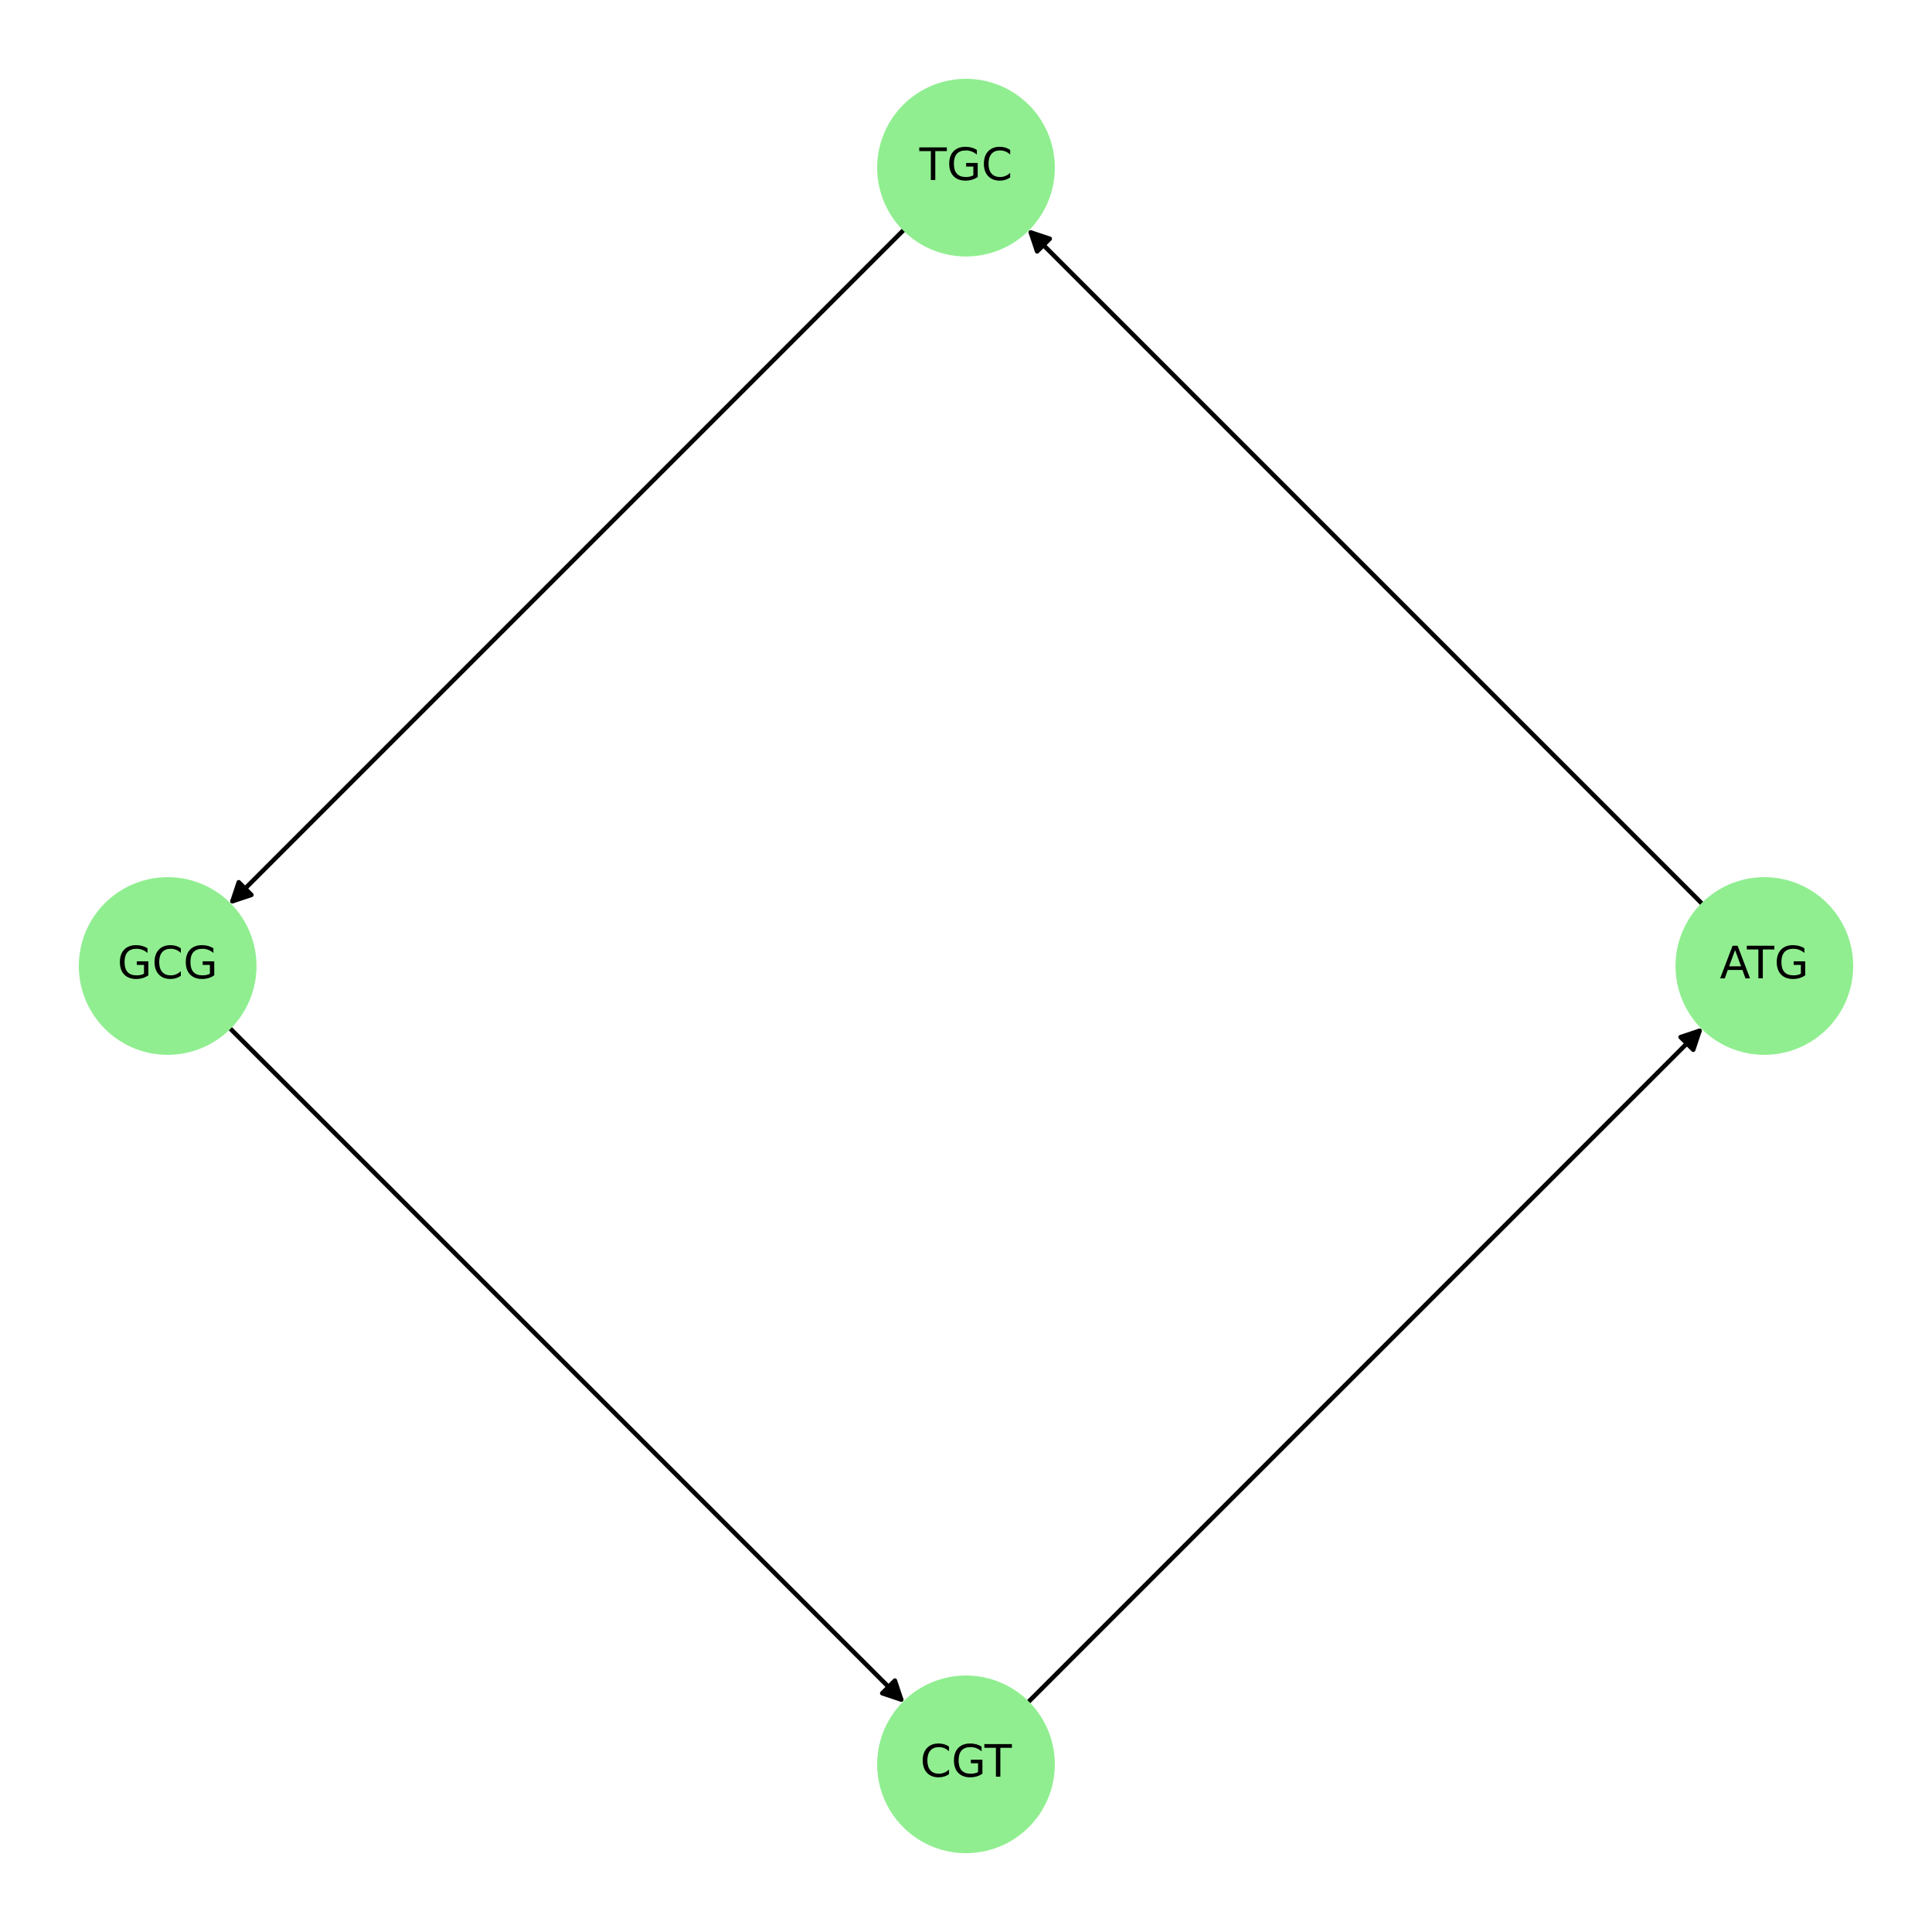
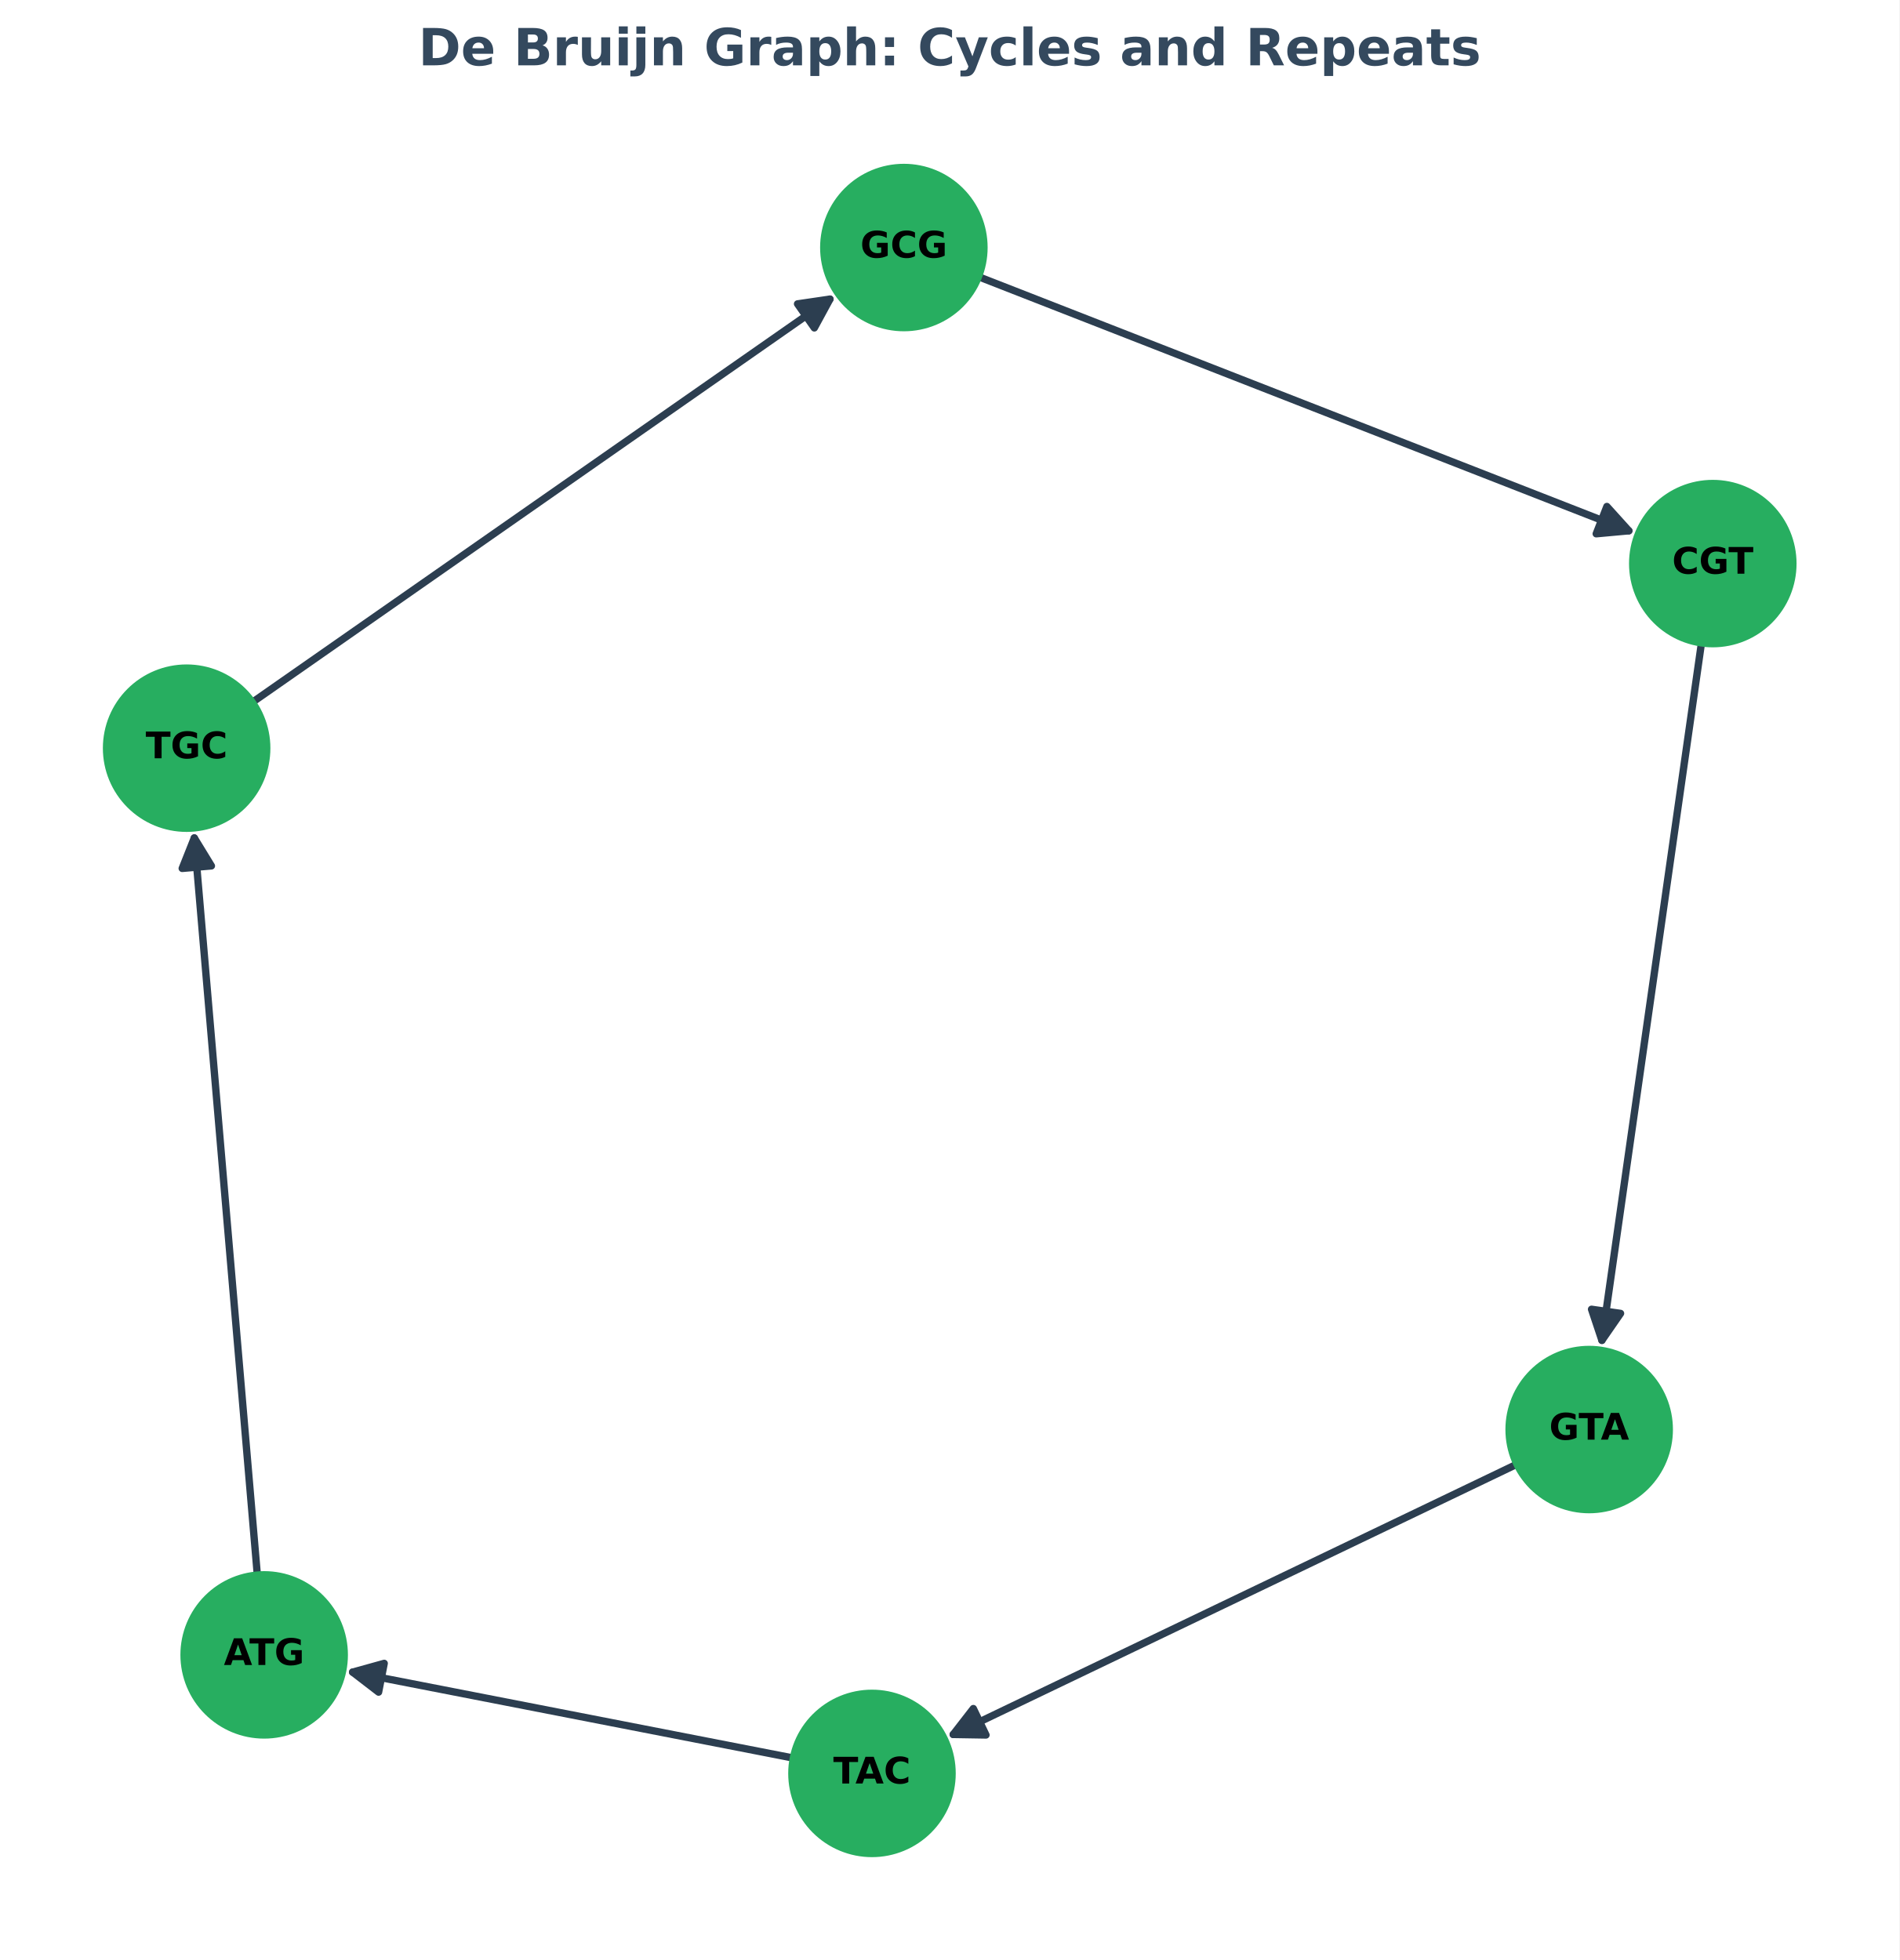
- <svg xmlns="http://www.w3.org/2000/svg" xmlns:xlink="http://www.w3.org/1999/xlink" width="432pt" height="432pt" viewBox="0 0 432 432" version="1.1">
+ <svg xmlns="http://www.w3.org/2000/svg" xmlns:xlink="http://www.w3.org/1999/xlink" width="518.4pt" height="535.038pt" viewBox="0 0 518.4 535.038" version="1.1">
  <defs>
    <style type="text/css">*{stroke-linejoin: round; stroke-linecap: butt}</style>
  </defs>
  <g id="figure_1">
    <g id="patch_1">
-       <path d="M 0 432  L 432 432  L 432 0  L 0 0  z " style="fill: #ffffff" />
+       <path d="M 0 535.038  L 518.4 535.038  L 518.4 0  L 0 0  z " style="fill: #ffffff" />
    </g>
    <g id="axes_1">
      <g id="patch_2">
-         <path d="M 380.819 202.307  Q 305.257 126.744 230.484 51.972  " clip-path="url(#p3aeee0050b)" style="fill: none; stroke: #000000; stroke-linecap: round" />
-         <path d="M 231.899 56.215  L 230.484 51.972  L 234.727 53.386  z " clip-path="url(#p3aeee0050b)" style="stroke: #000000; stroke-linecap: round" />
+         <path d="M 70.192 429.467  Q 61.516 327.992 53.031 228.744  " clip-path="url(#p7e2a5a8136)" style="fill: none; stroke: #2c3e50; stroke-width: 2; stroke-linecap: round" />
+         <path d="M 49.727 237.056  L 53.031 228.744  L 57.698 236.374  z " clip-path="url(#p7e2a5a8136)" style="fill: #2c3e50; stroke: #2c3e50; stroke-width: 2; stroke-linecap: round" />
      </g>
      <g id="patch_3">
-         <path d="M 202.307 51.181  Q 126.744 126.743 51.972 201.516  " clip-path="url(#p3aeee0050b)" style="fill: none; stroke: #000000; stroke-linecap: round" />
-         <path d="M 56.215 200.101  L 51.972 201.516  L 53.386 197.273  z " clip-path="url(#p3aeee0050b)" style="stroke: #000000; stroke-linecap: round" />
+         <path d="M 69.272 191.434  Q 148.813 135.904 226.52 81.654  " clip-path="url(#p7e2a5a8136)" style="fill: none; stroke: #2c3e50; stroke-width: 2; stroke-linecap: round" />
+         <path d="M 217.67 82.954  L 226.52 81.654  L 222.25 89.513  z " clip-path="url(#p7e2a5a8136)" style="fill: #2c3e50; stroke: #2c3e50; stroke-width: 2; stroke-linecap: round" />
      </g>
      <g id="patch_4">
-         <path d="M 51.181 229.693  Q 126.743 305.256 201.516 380.028  " clip-path="url(#p3aeee0050b)" style="fill: none; stroke: #000000; stroke-linecap: round" />
-         <path d="M 200.101 375.785  L 201.516 380.028  L 197.273 378.614  z " clip-path="url(#p3aeee0050b)" style="stroke: #000000; stroke-linecap: round" />
+         <path d="M 267.518 75.713  Q 357.077 110.711 444.553 144.896  " clip-path="url(#p7e2a5a8136)" style="fill: none; stroke: #2c3e50; stroke-width: 2; stroke-linecap: round" />
+         <path d="M 438.558 138.258  L 444.553 144.896  L 435.646 145.71  z " clip-path="url(#p7e2a5a8136)" style="fill: #2c3e50; stroke: #2c3e50; stroke-width: 2; stroke-linecap: round" />
      </g>
      <g id="patch_5">
-         <path d="M 229.693 380.819  Q 305.256 305.257 380.028 230.484  " clip-path="url(#p3aeee0050b)" style="fill: none; stroke: #000000; stroke-linecap: round" />
-         <path d="M 375.785 231.899  L 380.028 230.484  L 378.614 234.727  z " clip-path="url(#p3aeee0050b)" style="stroke: #000000; stroke-linecap: round" />
+         <path d="M 464.305 175.985  Q 450.596 272.042 437.202 365.886  " clip-path="url(#p7e2a5a8136)" style="fill: none; stroke: #2c3e50; stroke-width: 2; stroke-linecap: round" />
+         <path d="M 442.292 358.531  L 437.202 365.886  L 434.372 357.401  z " clip-path="url(#p7e2a5a8136)" style="fill: #2c3e50; stroke: #2c3e50; stroke-width: 2; stroke-linecap: round" />
+       </g>
+       <g id="patch_6">
+         <path d="M 413.563 399.905  Q 335.853 437.17 260.16 473.468  " clip-path="url(#p7e2a5a8136)" style="fill: none; stroke: #2c3e50; stroke-width: 2; stroke-linecap: round" />
+         <path d="M 269.103 473.615  L 260.16 473.468  L 265.644 466.402  z " clip-path="url(#p7e2a5a8136)" style="fill: #2c3e50; stroke: #2c3e50; stroke-width: 2; stroke-linecap: round" />
+       </g>
+       <g id="patch_7">
+         <path d="M 216.035 479.821  Q 155.041 467.924 96.242 456.456  " clip-path="url(#p7e2a5a8136)" style="fill: none; stroke: #2c3e50; stroke-width: 2; stroke-linecap: round" />
+         <path d="M 103.328 461.913  L 96.242 456.456  L 104.86 454.061  z " clip-path="url(#p7e2a5a8136)" style="fill: #2c3e50; stroke: #2c3e50; stroke-width: 2; stroke-linecap: round" />
      </g>
      <g id="PathCollection_1">
        <defs>
-           <path id="m23e1c07de3" d="M 0 19.365  C 5.136 19.365 10.062 17.325 13.693 13.693  C 17.325 10.062 19.365 5.136 19.365 0  C 19.365 -5.136 17.325 -10.062 13.693 -13.693  C 10.062 -17.325 5.136 -19.365 0 -19.365  C -5.136 -19.365 -10.062 -17.325 -13.693 -13.693  C -17.325 -10.062 -19.365 -5.136 -19.365 0  C -19.365 5.136 -17.325 10.062 -13.693 13.693  C -10.062 17.325 -5.136 19.365 0 19.365  z " style="stroke: #90ee90" />
+           <path id="m4cbf73ff63" d="M 0 22.361  C 5.93 22.361 11.618 20.005 15.811 15.811  C 20.005 11.618 22.361 5.93 22.361 0  C 22.361 -5.93 20.005 -11.618 15.811 -15.811  C 11.618 -20.005 5.93 -22.361 0 -22.361  C -5.93 -22.361 -11.618 -20.005 -15.811 -15.811  C -20.005 -11.618 -22.361 -5.93 -22.361 0  C -22.361 5.93 -20.005 11.618 -15.811 15.811  C -11.618 20.005 -5.93 22.361 0 22.361  z " style="stroke: #27ae60" />
        </defs>
-         <g clip-path="url(#p3aeee0050b)">
-           <use xlink:href="#m23e1c07de3" x="394.512" y="216" style="fill: #90ee90; stroke: #90ee90" />
-           <use xlink:href="#m23e1c07de3" x="216" y="37.488" style="fill: #90ee90; stroke: #90ee90" />
-           <use xlink:href="#m23e1c07de3" x="37.488" y="216" style="fill: #90ee90; stroke: #90ee90" />
-           <use xlink:href="#m23e1c07de3" x="216" y="394.512" style="fill: #90ee90; stroke: #90ee90" />
+         <g clip-path="url(#p7e2a5a8136)">
+           <use xlink:href="#m4cbf73ff63" x="72.097" y="451.746" style="fill: #27ae60; stroke: #27ae60" />
+           <use xlink:href="#m4cbf73ff63" x="50.936" y="204.236" style="fill: #27ae60; stroke: #27ae60" />
+           <use xlink:href="#m4cbf73ff63" x="246.689" y="67.573" style="fill: #27ae60; stroke: #27ae60" />
+           <use xlink:href="#m4cbf73ff63" x="467.464" y="153.849" style="fill: #27ae60; stroke: #27ae60" />
+           <use xlink:href="#m4cbf73ff63" x="433.727" y="390.235" style="fill: #27ae60; stroke: #27ae60" />
+           <use xlink:href="#m4cbf73ff63" x="237.984" y="484.102" style="fill: #27ae60; stroke: #27ae60" />
        </g>
      </g>
      <g id="text_1">
-         <g clip-path="url(#p3aeee0050b)">
-           <g transform="translate(384.5515 218.7594) scale(0.1 -0.1)">
+         <g clip-path="url(#p7e2a5a8136)">
+           <g transform="translate(61.10025 454.5055) scale(0.1 -0.1)">
            <defs>
-               <path id="DejaVuSans-41" d="M 2188 4044  L 1331 1722  L 3047 1722  L 2188 4044  z M 1831 4666  L 2547 4666  L 4325 0  L 3669 0  L 3244 1197  L 1141 1197  L 716 0  L 50 0  L 1831 4666  z " transform="scale(0.015625)" />
-               <path id="DejaVuSans-54" d="M -19 4666  L 3928 4666  L 3928 4134  L 2272 4134  L 2272 0  L 1638 0  L 1638 4134  L -19 4134  L -19 4666  z " transform="scale(0.015625)" />
-               <path id="DejaVuSans-47" d="M 3809 666  L 3809 1919  L 2778 1919  L 2778 2438  L 4434 2438  L 4434 434  Q 4069 175 3628 42  Q 3188 -91 2688 -91  Q 1594 -91 976 548  Q 359 1188 359 2328  Q 359 3472 976 4111  Q 1594 4750 2688 4750  Q 3144 4750 3555 4637  Q 3966 4525 4313 4306  L 4313 3634  Q 3963 3931 3569 4081  Q 3175 4231 2741 4231  Q 1884 4231 1454 3753  Q 1025 3275 1025 2328  Q 1025 1384 1454 906  Q 1884 428 2741 428  Q 3075 428 3337 486  Q 3600 544 3809 666  z " transform="scale(0.015625)" />
+               <path id="DejaVuSans-Bold-41" d="M 3419 850  L 1538 850  L 1241 0  L 31 0  L 1759 4666  L 3194 4666  L 4922 0  L 3713 0  L 3419 850  z M 1838 1716  L 3116 1716  L 2478 3572  L 1838 1716  z " transform="scale(0.015625)" />
+               <path id="DejaVuSans-Bold-54" d="M 31 4666  L 4331 4666  L 4331 3756  L 2784 3756  L 2784 0  L 1581 0  L 1581 3756  L 31 3756  L 31 4666  z " transform="scale(0.015625)" />
+               <path id="DejaVuSans-Bold-47" d="M 4781 347  Q 4331 128 3847 18  Q 3363 -91 2847 -91  Q 1681 -91 1000 561  Q 319 1213 319 2328  Q 319 3456 1012 4103  Q 1706 4750 2913 4750  Q 3378 4750 3804 4662  Q 4231 4575 4609 4403  L 4609 3438  Q 4219 3659 3833 3768  Q 3447 3878 3059 3878  Q 2341 3878 1952 3476  Q 1563 3075 1563 2328  Q 1563 1588 1938 1184  Q 2313 781 3003 781  Q 3191 781 3352 804  Q 3513 828 3641 878  L 3641 1784  L 2906 1784  L 2906 2591  L 4781 2591  L 4781 347  z " transform="scale(0.015625)" />
            </defs>
-             <use xlink:href="#DejaVuSans-41" />
-             <use xlink:href="#DejaVuSans-54" transform="translate(60.6582 0)" />
-             <use xlink:href="#DejaVuSans-47" transform="translate(121.7422 0)" />
+             <use xlink:href="#DejaVuSans-Bold-41" />
+             <use xlink:href="#DejaVuSans-Bold-54" transform="translate(69.64258 0)" />
+             <use xlink:href="#DejaVuSans-Bold-47" transform="translate(137.8555 0)" />
          </g>
        </g>
      </g>
      <g id="text_2">
-         <g clip-path="url(#p3aeee0050b)">
-           <g transform="translate(205.5805 40.24698) scale(0.1 -0.1)">
+         <g clip-path="url(#p7e2a5a8136)">
+           <g transform="translate(39.75116 206.9949) scale(0.1 -0.1)">
            <defs>
-               <path id="DejaVuSans-43" d="M 4122 4306  L 4122 3641  Q 3803 3938 3442 4084  Q 3081 4231 2675 4231  Q 1875 4231 1450 3742  Q 1025 3253 1025 2328  Q 1025 1406 1450 917  Q 1875 428 2675 428  Q 3081 428 3442 575  Q 3803 722 4122 1019  L 4122 359  Q 3791 134 3420 21  Q 3050 -91 2638 -91  Q 1578 -91 968 557  Q 359 1206 359 2328  Q 359 3453 968 4101  Q 1578 4750 2638 4750  Q 3056 4750 3426 4639  Q 3797 4528 4122 4306  z " transform="scale(0.015625)" />
+               <path id="DejaVuSans-Bold-43" d="M 4288 256  Q 3956 84 3597 -3  Q 3238 -91 2847 -91  Q 1681 -91 1000 561  Q 319 1213 319 2328  Q 319 3447 1000 4098  Q 1681 4750 2847 4750  Q 3238 4750 3597 4662  Q 3956 4575 4288 4403  L 4288 3438  Q 3953 3666 3628 3772  Q 3303 3878 2944 3878  Q 2300 3878 1931 3465  Q 1563 3053 1563 2328  Q 1563 1606 1931 1193  Q 2300 781 2944 781  Q 3303 781 3628 887  Q 3953 994 4288 1222  L 4288 256  z " transform="scale(0.015625)" />
            </defs>
-             <use xlink:href="#DejaVuSans-54" />
-             <use xlink:href="#DejaVuSans-47" transform="translate(61.08398 0)" />
-             <use xlink:href="#DejaVuSans-43" transform="translate(138.5742 0)" />
+             <use xlink:href="#DejaVuSans-Bold-54" />
+             <use xlink:href="#DejaVuSans-Bold-47" transform="translate(68.21289 0)" />
+             <use xlink:href="#DejaVuSans-Bold-43" transform="translate(150.293 0)" />
          </g>
        </g>
      </g>
      <g id="text_3">
-         <g clip-path="url(#p3aeee0050b)">
-           <g transform="translate(26.24776 218.7594) scale(0.1 -0.1)">
-             <use xlink:href="#DejaVuSans-47" />
-             <use xlink:href="#DejaVuSans-43" transform="translate(77.49023 0)" />
-             <use xlink:href="#DejaVuSans-47" transform="translate(147.3145 0)" />
+         <g clip-path="url(#p7e2a5a8136)">
+           <g transform="translate(234.8112 70.33272) scale(0.1 -0.1)">
+             <use xlink:href="#DejaVuSans-Bold-47" />
+             <use xlink:href="#DejaVuSans-Bold-43" transform="translate(82.08008 0)" />
+             <use xlink:href="#DejaVuSans-Bold-47" transform="translate(155.4688 0)" />
          </g>
        </g>
      </g>
      <g id="text_4">
-         <g clip-path="url(#p3aeee0050b)">
-           <g transform="translate(205.7617 397.2718) scale(0.1 -0.1)">
-             <use xlink:href="#DejaVuSans-43" />
-             <use xlink:href="#DejaVuSans-47" transform="translate(69.82422 0)" />
-             <use xlink:href="#DejaVuSans-54" transform="translate(143.6895 0)" />
+         <g clip-path="url(#p7e2a5a8136)">
+           <g transform="translate(456.3676 156.6088) scale(0.1 -0.1)">
+             <use xlink:href="#DejaVuSans-Bold-43" />
+             <use xlink:href="#DejaVuSans-Bold-47" transform="translate(73.38867 0)" />
+             <use xlink:href="#DejaVuSans-Bold-54" transform="translate(153.7188 0)" />
          </g>
        </g>
      </g>
      <g id="text_5">
-         <g transform="translate(100.7841 -6) scale(0.12 -0.12)">
+         <g clip-path="url(#p7e2a5a8136)">
+           <g transform="translate(422.8173 392.9947) scale(0.1 -0.1)">
+             <use xlink:href="#DejaVuSans-Bold-47" />
+             <use xlink:href="#DejaVuSans-Bold-54" transform="translate(80.33008 0)" />
+             <use xlink:href="#DejaVuSans-Bold-41" transform="translate(140.793 0)" />
+           </g>
+         </g>
+       </g>
+       <g id="text_6">
+         <g clip-path="url(#p7e2a5a8136)">
+           <g transform="translate(227.421 486.8616) scale(0.1 -0.1)">
+             <use xlink:href="#DejaVuSans-Bold-54" />
+             <use xlink:href="#DejaVuSans-Bold-41" transform="translate(60.46289 0)" />
+             <use xlink:href="#DejaVuSans-Bold-43" transform="translate(137.8555 0)" />
+           </g>
+         </g>
+       </g>
+       <g id="text_7">
+         <g style="fill: #34495e" transform="translate(114.1764 17.83781) scale(0.14 -0.14)">
          <defs>
-             <path id="DejaVuSans-68" d="M 3513 2113  L 3513 0  L 2938 0  L 2938 2094  Q 2938 2591 2744 2837  Q 2550 3084 2163 3084  Q 1697 3084 1428 2787  Q 1159 2491 1159 1978  L 1159 0  L 581 0  L 581 4863  L 1159 4863  L 1159 2956  Q 1366 3272 1645 3428  Q 1925 3584 2291 3584  Q 2894 3584 3203 3211  Q 3513 2838 3513 2113  z " transform="scale(0.015625)" />
-             <path id="DejaVuSans-65" d="M 3597 1894  L 3597 1613  L 953 1613  Q 991 1019 1311 708  Q 1631 397 2203 397  Q 2534 397 2845 478  Q 3156 559 3463 722  L 3463 178  Q 3153 47 2828 -22  Q 2503 -91 2169 -91  Q 1331 -91 842 396  Q 353 884 353 1716  Q 353 2575 817 3079  Q 1281 3584 2069 3584  Q 2775 3584 3186 3129  Q 3597 2675 3597 1894  z M 3022 2063  Q 3016 2534 2758 2815  Q 2500 3097 2075 3097  Q 1594 3097 1305 2825  Q 1016 2553 972 2059  L 3022 2063  z " transform="scale(0.015625)" />
-             <path id="DejaVuSans-20" transform="scale(0.015625)" />
-             <path id="DejaVuSans-44" d="M 1259 4147  L 1259 519  L 2022 519  Q 2988 519 3436 956  Q 3884 1394 3884 2338  Q 3884 3275 3436 3711  Q 2988 4147 2022 4147  L 1259 4147  z M 628 4666  L 1925 4666  Q 3281 4666 3915 4102  Q 4550 3538 4550 2338  Q 4550 1131 3912 565  Q 3275 0 1925 0  L 628 0  L 628 4666  z " transform="scale(0.015625)" />
-             <path id="DejaVuSans-42" d="M 1259 2228  L 1259 519  L 2272 519  Q 2781 519 3026 730  Q 3272 941 3272 1375  Q 3272 1813 3026 2020  Q 2781 2228 2272 2228  L 1259 2228  z M 1259 4147  L 1259 2741  L 2194 2741  Q 2656 2741 2882 2914  Q 3109 3088 3109 3444  Q 3109 3797 2882 3972  Q 2656 4147 2194 4147  L 1259 4147  z M 628 4666  L 2241 4666  Q 2963 4666 3353 4366  Q 3744 4066 3744 3513  Q 3744 3084 3544 2831  Q 3344 2578 2956 2516  Q 3422 2416 3680 2098  Q 3938 1781 3938 1306  Q 3938 681 3513 340  Q 3088 0 2303 0  L 628 0  L 628 4666  z " transform="scale(0.015625)" />
-             <path id="DejaVuSans-72" d="M 2631 2963  Q 2534 3019 2420 3045  Q 2306 3072 2169 3072  Q 1681 3072 1420 2755  Q 1159 2438 1159 1844  L 1159 0  L 581 0  L 581 3500  L 1159 3500  L 1159 2956  Q 1341 3275 1631 3429  Q 1922 3584 2338 3584  Q 2397 3584 2469 3576  Q 2541 3569 2628 3553  L 2631 2963  z " transform="scale(0.015625)" />
-             <path id="DejaVuSans-75" d="M 544 1381  L 544 3500  L 1119 3500  L 1119 1403  Q 1119 906 1312 657  Q 1506 409 1894 409  Q 2359 409 2629 706  Q 2900 1003 2900 1516  L 2900 3500  L 3475 3500  L 3475 0  L 2900 0  L 2900 538  Q 2691 219 2414 64  Q 2138 -91 1772 -91  Q 1169 -91 856 284  Q 544 659 544 1381  z M 1991 3584  L 1991 3584  z " transform="scale(0.015625)" />
-             <path id="DejaVuSans-69" d="M 603 3500  L 1178 3500  L 1178 0  L 603 0  L 603 3500  z M 603 4863  L 1178 4863  L 1178 4134  L 603 4134  L 603 4863  z " transform="scale(0.015625)" />
-             <path id="DejaVuSans-6a" d="M 603 3500  L 1178 3500  L 1178 -63  Q 1178 -731 923 -1031  Q 669 -1331 103 -1331  L -116 -1331  L -116 -844  L 38 -844  Q 366 -844 484 -692  Q 603 -541 603 -63  L 603 3500  z M 603 4863  L 1178 4863  L 1178 4134  L 603 4134  L 603 4863  z " transform="scale(0.015625)" />
-             <path id="DejaVuSans-6e" d="M 3513 2113  L 3513 0  L 2938 0  L 2938 2094  Q 2938 2591 2744 2837  Q 2550 3084 2163 3084  Q 1697 3084 1428 2787  Q 1159 2491 1159 1978  L 1159 0  L 581 0  L 581 3500  L 1159 3500  L 1159 2956  Q 1366 3272 1645 3428  Q 1925 3584 2291 3584  Q 2894 3584 3203 3211  Q 3513 2838 3513 2113  z " transform="scale(0.015625)" />
-             <path id="DejaVuSans-61" d="M 2194 1759  Q 1497 1759 1228 1600  Q 959 1441 959 1056  Q 959 750 1161 570  Q 1363 391 1709 391  Q 2188 391 2477 730  Q 2766 1069 2766 1631  L 2766 1759  L 2194 1759  z M 3341 1997  L 3341 0  L 2766 0  L 2766 531  Q 2569 213 2275 61  Q 1981 -91 1556 -91  Q 1019 -91 701 211  Q 384 513 384 1019  Q 384 1609 779 1909  Q 1175 2209 1959 2209  L 2766 2209  L 2766 2266  Q 2766 2663 2505 2880  Q 2244 3097 1772 3097  Q 1472 3097 1187 3025  Q 903 2953 641 2809  L 641 3341  Q 956 3463 1253 3523  Q 1550 3584 1831 3584  Q 2591 3584 2966 3190  Q 3341 2797 3341 1997  z " transform="scale(0.015625)" />
-             <path id="DejaVuSans-70" d="M 1159 525  L 1159 -1331  L 581 -1331  L 581 3500  L 1159 3500  L 1159 2969  Q 1341 3281 1617 3432  Q 1894 3584 2278 3584  Q 2916 3584 3314 3078  Q 3713 2572 3713 1747  Q 3713 922 3314 415  Q 2916 -91 2278 -91  Q 1894 -91 1617 61  Q 1341 213 1159 525  z M 3116 1747  Q 3116 2381 2855 2742  Q 2594 3103 2138 3103  Q 1681 3103 1420 2742  Q 1159 2381 1159 1747  Q 1159 1113 1420 752  Q 1681 391 2138 391  Q 2594 391 2855 752  Q 3116 1113 3116 1747  z " transform="scale(0.015625)" />
-             <path id="DejaVuSans-3a" d="M 750 794  L 1409 794  L 1409 0  L 750 0  L 750 794  z M 750 3309  L 1409 3309  L 1409 2516  L 750 2516  L 750 3309  z " transform="scale(0.015625)" />
-             <path id="DejaVuSans-6b" d="M 581 4863  L 1159 4863  L 1159 1991  L 2875 3500  L 3609 3500  L 1753 1863  L 3688 0  L 2938 0  L 1159 1709  L 1159 0  L 581 0  L 581 4863  z " transform="scale(0.015625)" />
-             <path id="DejaVuSans-2d" d="M 313 2009  L 1997 2009  L 1997 1497  L 313 1497  L 313 2009  z " transform="scale(0.015625)" />
-             <path id="DejaVuSans-6d" d="M 3328 2828  Q 3544 3216 3844 3400  Q 4144 3584 4550 3584  Q 5097 3584 5394 3201  Q 5691 2819 5691 2113  L 5691 0  L 5113 0  L 5113 2094  Q 5113 2597 4934 2840  Q 4756 3084 4391 3084  Q 3944 3084 3684 2787  Q 3425 2491 3425 1978  L 3425 0  L 2847 0  L 2847 2094  Q 2847 2600 2669 2842  Q 2491 3084 2119 3084  Q 1678 3084 1418 2786  Q 1159 2488 1159 1978  L 1159 0  L 581 0  L 581 3500  L 1159 3500  L 1159 2956  Q 1356 3278 1631 3431  Q 1906 3584 2284 3584  Q 2666 3584 2933 3390  Q 3200 3197 3328 2828  z " transform="scale(0.015625)" />
-             <path id="DejaVuSans-73" d="M 2834 3397  L 2834 2853  Q 2591 2978 2328 3040  Q 2066 3103 1784 3103  Q 1356 3103 1142 2972  Q 928 2841 928 2578  Q 928 2378 1081 2264  Q 1234 2150 1697 2047  L 1894 2003  Q 2506 1872 2764 1633  Q 3022 1394 3022 966  Q 3022 478 2636 193  Q 2250 -91 1575 -91  Q 1294 -91 989 -36  Q 684 19 347 128  L 347 722  Q 666 556 975 473  Q 1284 391 1588 391  Q 1994 391 2212 530  Q 2431 669 2431 922  Q 2431 1156 2273 1281  Q 2116 1406 1581 1522  L 1381 1569  Q 847 1681 609 1914  Q 372 2147 372 2553  Q 372 3047 722 3315  Q 1072 3584 1716 3584  Q 2034 3584 2315 3537  Q 2597 3491 2834 3397  z " transform="scale(0.015625)" />
-             <path id="DejaVuSans-4e" d="M 628 4666  L 1478 4666  L 3547 763  L 3547 4666  L 4159 4666  L 4159 0  L 3309 0  L 1241 3903  L 1241 0  L 628 0  L 628 4666  z " transform="scale(0.015625)" />
-             <path id="DejaVuSans-6f" d="M 1959 3097  Q 1497 3097 1228 2736  Q 959 2375 959 1747  Q 959 1119 1226 758  Q 1494 397 1959 397  Q 2419 397 2687 759  Q 2956 1122 2956 1747  Q 2956 2369 2687 2733  Q 2419 3097 1959 3097  z M 1959 3584  Q 2709 3584 3137 3096  Q 3566 2609 3566 1747  Q 3566 888 3137 398  Q 2709 -91 1959 -91  Q 1206 -91 779 398  Q 353 888 353 1747  Q 353 2609 779 3096  Q 1206 3584 1959 3584  z " transform="scale(0.015625)" />
-             <path id="DejaVuSans-64" d="M 2906 2969  L 2906 4863  L 3481 4863  L 3481 0  L 2906 0  L 2906 525  Q 2725 213 2448 61  Q 2172 -91 1784 -91  Q 1150 -91 751 415  Q 353 922 353 1747  Q 353 2572 751 3078  Q 1150 3584 1784 3584  Q 2172 3584 2448 3432  Q 2725 3281 2906 2969  z M 947 1747  Q 947 1113 1208 752  Q 1469 391 1925 391  Q 2381 391 2643 752  Q 2906 1113 2906 1747  Q 2906 2381 2643 2742  Q 2381 3103 1925 3103  Q 1469 3103 1208 2742  Q 947 2381 947 1747  z " transform="scale(0.015625)" />
+             <path id="DejaVuSans-Bold-44" d="M 1791 3756  L 1791 909  L 2222 909  Q 2959 909 3348 1275  Q 3738 1641 3738 2338  Q 3738 3031 3350 3393  Q 2963 3756 2222 3756  L 1791 3756  z M 588 4666  L 1856 4666  Q 2919 4666 3439 4514  Q 3959 4363 4331 4000  Q 4659 3684 4818 3271  Q 4978 2859 4978 2338  Q 4978 1809 4818 1395  Q 4659 981 4331 666  Q 3956 303 3431 151  Q 2906 0 1856 0  L 588 0  L 588 4666  z " transform="scale(0.015625)" />
+             <path id="DejaVuSans-Bold-65" d="M 4031 1759  L 4031 1441  L 1416 1441  Q 1456 1047 1700 850  Q 1944 653 2381 653  Q 2734 653 3104 758  Q 3475 863 3866 1075  L 3866 213  Q 3469 63 3072 -14  Q 2675 -91 2278 -91  Q 1328 -91 801 392  Q 275 875 275 1747  Q 275 2603 792 3093  Q 1309 3584 2216 3584  Q 3041 3584 3536 3087  Q 4031 2591 4031 1759  z M 2881 2131  Q 2881 2450 2695 2645  Q 2509 2841 2209 2841  Q 1884 2841 1681 2658  Q 1478 2475 1428 2131  L 2881 2131  z " transform="scale(0.015625)" />
+             <path id="DejaVuSans-Bold-20" transform="scale(0.015625)" />
+             <path id="DejaVuSans-Bold-42" d="M 2456 2859  Q 2741 2859 2887 2984  Q 3034 3109 3034 3353  Q 3034 3594 2887 3720  Q 2741 3847 2456 3847  L 1791 3847  L 1791 2859  L 2456 2859  z M 2497 819  Q 2859 819 3042 972  Q 3225 1125 3225 1434  Q 3225 1738 3044 1889  Q 2863 2041 2497 2041  L 1791 2041  L 1791 819  L 2497 819  z M 3616 2497  Q 4003 2384 4215 2081  Q 4428 1778 4428 1338  Q 4428 663 3972 331  Q 3516 0 2584 0  L 588 0  L 588 4666  L 2394 4666  Q 3366 4666 3802 4372  Q 4238 4078 4238 3431  Q 4238 3091 4078 2852  Q 3919 2613 3616 2497  z " transform="scale(0.015625)" />
+             <path id="DejaVuSans-Bold-72" d="M 3138 2547  Q 2991 2616 2845 2648  Q 2700 2681 2553 2681  Q 2122 2681 1889 2404  Q 1656 2128 1656 1613  L 1656 0  L 538 0  L 538 3500  L 1656 3500  L 1656 2925  Q 1872 3269 2151 3426  Q 2431 3584 2822 3584  Q 2878 3584 2943 3579  Q 3009 3575 3134 3559  L 3138 2547  z " transform="scale(0.015625)" />
+             <path id="DejaVuSans-Bold-75" d="M 500 1363  L 500 3500  L 1625 3500  L 1625 3150  Q 1625 2866 1622 2436  Q 1619 2006 1619 1863  Q 1619 1441 1641 1255  Q 1663 1069 1716 984  Q 1784 875 1895 815  Q 2006 756 2150 756  Q 2500 756 2700 1025  Q 2900 1294 2900 1772  L 2900 3500  L 4019 3500  L 4019 0  L 2900 0  L 2900 506  Q 2647 200 2364 54  Q 2081 -91 1741 -91  Q 1134 -91 817 281  Q 500 653 500 1363  z " transform="scale(0.015625)" />
+             <path id="DejaVuSans-Bold-69" d="M 538 3500  L 1656 3500  L 1656 0  L 538 0  L 538 3500  z M 538 4863  L 1656 4863  L 1656 3950  L 538 3950  L 538 4863  z " transform="scale(0.015625)" />
+             <path id="DejaVuSans-Bold-6a" d="M 538 3500  L 1656 3500  L 1656 63  Q 1656 -641 1318 -1011  Q 981 -1381 341 -1381  L -213 -1381  L -213 -647  L -19 -647  Q 300 -647 419 -503  Q 538 -359 538 63  L 538 3500  z M 538 4863  L 1656 4863  L 1656 3950  L 538 3950  L 538 4863  z " transform="scale(0.015625)" />
+             <path id="DejaVuSans-Bold-6e" d="M 4056 2131  L 4056 0  L 2931 0  L 2931 347  L 2931 1631  Q 2931 2084 2911 2256  Q 2891 2428 2841 2509  Q 2775 2619 2662 2680  Q 2550 2741 2406 2741  Q 2056 2741 1856 2470  Q 1656 2200 1656 1722  L 1656 0  L 538 0  L 538 3500  L 1656 3500  L 1656 2988  Q 1909 3294 2193 3439  Q 2478 3584 2822 3584  Q 3428 3584 3742 3212  Q 4056 2841 4056 2131  z " transform="scale(0.015625)" />
+             <path id="DejaVuSans-Bold-61" d="M 2106 1575  Q 1756 1575 1579 1456  Q 1403 1338 1403 1106  Q 1403 894 1545 773  Q 1688 653 1941 653  Q 2256 653 2472 879  Q 2688 1106 2688 1447  L 2688 1575  L 2106 1575  z M 3816 1997  L 3816 0  L 2688 0  L 2688 519  Q 2463 200 2181 54  Q 1900 -91 1497 -91  Q 953 -91 614 226  Q 275 544 275 1050  Q 275 1666 698 1953  Q 1122 2241 2028 2241  L 2688 2241  L 2688 2328  Q 2688 2594 2478 2717  Q 2269 2841 1825 2841  Q 1466 2841 1156 2769  Q 847 2697 581 2553  L 581 3406  Q 941 3494 1303 3539  Q 1666 3584 2028 3584  Q 2975 3584 3395 3211  Q 3816 2838 3816 1997  z " transform="scale(0.015625)" />
+             <path id="DejaVuSans-Bold-70" d="M 1656 506  L 1656 -1331  L 538 -1331  L 538 3500  L 1656 3500  L 1656 2988  Q 1888 3294 2169 3439  Q 2450 3584 2816 3584  Q 3463 3584 3878 3070  Q 4294 2556 4294 1747  Q 4294 938 3878 423  Q 3463 -91 2816 -91  Q 2450 -91 2169 54  Q 1888 200 1656 506  z M 2400 2772  Q 2041 2772 1848 2508  Q 1656 2244 1656 1747  Q 1656 1250 1848 986  Q 2041 722 2400 722  Q 2759 722 2948 984  Q 3138 1247 3138 1747  Q 3138 2247 2948 2509  Q 2759 2772 2400 2772  z " transform="scale(0.015625)" />
+             <path id="DejaVuSans-Bold-68" d="M 4056 2131  L 4056 0  L 2931 0  L 2931 347  L 2931 1625  Q 2931 2084 2911 2256  Q 2891 2428 2841 2509  Q 2775 2619 2662 2680  Q 2550 2741 2406 2741  Q 2056 2741 1856 2470  Q 1656 2200 1656 1722  L 1656 0  L 538 0  L 538 4863  L 1656 4863  L 1656 2988  Q 1909 3294 2193 3439  Q 2478 3584 2822 3584  Q 3428 3584 3742 3212  Q 4056 2841 4056 2131  z " transform="scale(0.015625)" />
+             <path id="DejaVuSans-Bold-3a" d="M 716 3500  L 1844 3500  L 1844 2291  L 716 2291  L 716 3500  z M 716 1209  L 1844 1209  L 1844 0  L 716 0  L 716 1209  z " transform="scale(0.015625)" />
+             <path id="DejaVuSans-Bold-79" d="M 78 3500  L 1197 3500  L 2138 1125  L 2938 3500  L 4056 3500  L 2584 -331  Q 2363 -916 2067 -1148  Q 1772 -1381 1288 -1381  L 641 -1381  L 641 -647  L 991 -647  Q 1275 -647 1404 -556  Q 1534 -466 1606 -231  L 1638 -134  L 78 3500  z " transform="scale(0.015625)" />
+             <path id="DejaVuSans-Bold-63" d="M 3366 3391  L 3366 2478  Q 3138 2634 2908 2709  Q 2678 2784 2431 2784  Q 1963 2784 1702 2511  Q 1441 2238 1441 1747  Q 1441 1256 1702 982  Q 1963 709 2431 709  Q 2694 709 2930 787  Q 3166 866 3366 1019  L 3366 103  Q 3103 6 2833 -42  Q 2563 -91 2291 -91  Q 1344 -91 809 395  Q 275 881 275 1747  Q 275 2613 809 3098  Q 1344 3584 2291 3584  Q 2566 3584 2833 3536  Q 3100 3488 3366 3391  z " transform="scale(0.015625)" />
+             <path id="DejaVuSans-Bold-6c" d="M 538 4863  L 1656 4863  L 1656 0  L 538 0  L 538 4863  z " transform="scale(0.015625)" />
+             <path id="DejaVuSans-Bold-73" d="M 3272 3391  L 3272 2541  Q 2913 2691 2578 2766  Q 2244 2841 1947 2841  Q 1628 2841 1473 2761  Q 1319 2681 1319 2516  Q 1319 2381 1436 2309  Q 1553 2238 1856 2203  L 2053 2175  Q 2913 2066 3209 1816  Q 3506 1566 3506 1031  Q 3506 472 3093 190  Q 2681 -91 1863 -91  Q 1516 -91 1145 -36  Q 775 19 384 128  L 384 978  Q 719 816 1070 734  Q 1422 653 1784 653  Q 2113 653 2278 743  Q 2444 834 2444 1013  Q 2444 1163 2330 1236  Q 2216 1309 1875 1350  L 1678 1375  Q 931 1469 631 1722  Q 331 1975 331 2491  Q 331 3047 712 3315  Q 1094 3584 1881 3584  Q 2191 3584 2531 3537  Q 2872 3491 3272 3391  z " transform="scale(0.015625)" />
+             <path id="DejaVuSans-Bold-64" d="M 2919 2988  L 2919 4863  L 4044 4863  L 4044 0  L 2919 0  L 2919 506  Q 2688 197 2409 53  Q 2131 -91 1766 -91  Q 1119 -91 703 423  Q 288 938 288 1747  Q 288 2556 703 3070  Q 1119 3584 1766 3584  Q 2128 3584 2408 3439  Q 2688 3294 2919 2988  z M 2181 722  Q 2541 722 2730 984  Q 2919 1247 2919 1747  Q 2919 2247 2730 2509  Q 2541 2772 2181 2772  Q 1825 2772 1636 2509  Q 1447 2247 1447 1747  Q 1447 1247 1636 984  Q 1825 722 2181 722  z " transform="scale(0.015625)" />
+             <path id="DejaVuSans-Bold-52" d="M 2297 2597  Q 2675 2597 2839 2737  Q 3003 2878 3003 3200  Q 3003 3519 2839 3656  Q 2675 3794 2297 3794  L 1791 3794  L 1791 2597  L 2297 2597  z M 1791 1766  L 1791 0  L 588 0  L 588 4666  L 2425 4666  Q 3347 4666 3776 4356  Q 4206 4047 4206 3378  Q 4206 2916 3982 2619  Q 3759 2322 3309 2181  Q 3556 2125 3751 1926  Q 3947 1728 4147 1325  L 4800 0  L 3519 0  L 2950 1159  Q 2778 1509 2601 1637  Q 2425 1766 2131 1766  L 1791 1766  z " transform="scale(0.015625)" />
+             <path id="DejaVuSans-Bold-74" d="M 1759 4494  L 1759 3500  L 2913 3500  L 2913 2700  L 1759 2700  L 1759 1216  Q 1759 972 1856 886  Q 1953 800 2241 800  L 2816 800  L 2816 0  L 1856 0  Q 1194 0 917 276  Q 641 553 641 1216  L 641 2700  L 84 2700  L 84 3500  L 641 3500  L 641 4494  L 1759 4494  z " transform="scale(0.015625)" />
          </defs>
-           <use xlink:href="#DejaVuSans-54" />
-           <use xlink:href="#DejaVuSans-68" transform="translate(61.08398 0)" />
-           <use xlink:href="#DejaVuSans-65" transform="translate(124.4629 0)" />
-           <use xlink:href="#DejaVuSans-20" transform="translate(185.9863 0)" />
-           <use xlink:href="#DejaVuSans-44" transform="translate(217.7734 0)" />
-           <use xlink:href="#DejaVuSans-65" transform="translate(294.7754 0)" />
-           <use xlink:href="#DejaVuSans-20" transform="translate(356.2988 0)" />
-           <use xlink:href="#DejaVuSans-42" transform="translate(388.0859 0)" />
-           <use xlink:href="#DejaVuSans-72" transform="translate(456.6895 0)" />
-           <use xlink:href="#DejaVuSans-75" transform="translate(497.8027 0)" />
-           <use xlink:href="#DejaVuSans-69" transform="translate(561.1816 0)" />
-           <use xlink:href="#DejaVuSans-6a" transform="translate(588.9648 0)" />
-           <use xlink:href="#DejaVuSans-6e" transform="translate(616.748 0)" />
-           <use xlink:href="#DejaVuSans-20" transform="translate(680.127 0)" />
-           <use xlink:href="#DejaVuSans-47" transform="translate(711.9141 0)" />
-           <use xlink:href="#DejaVuSans-72" transform="translate(789.4043 0)" />
-           <use xlink:href="#DejaVuSans-61" transform="translate(830.5176 0)" />
-           <use xlink:href="#DejaVuSans-70" transform="translate(891.7969 0)" />
-           <use xlink:href="#DejaVuSans-68" transform="translate(955.2734 0)" />
-           <use xlink:href="#DejaVuSans-3a" transform="translate(1018.652 0)" />
-           <use xlink:href="#DejaVuSans-20" transform="translate(1052.344 0)" />
-           <use xlink:href="#DejaVuSans-6b" transform="translate(1084.131 0)" />
-           <use xlink:href="#DejaVuSans-2d" transform="translate(1142.041 0)" />
-           <use xlink:href="#DejaVuSans-6d" transform="translate(1178.125 0)" />
-           <use xlink:href="#DejaVuSans-65" transform="translate(1275.537 0)" />
-           <use xlink:href="#DejaVuSans-72" transform="translate(1337.061 0)" />
-           <use xlink:href="#DejaVuSans-73" transform="translate(1378.174 0)" />
-           <use xlink:href="#DejaVuSans-20" transform="translate(1430.273 0)" />
-           <use xlink:href="#DejaVuSans-61" transform="translate(1462.061 0)" />
-           <use xlink:href="#DejaVuSans-73" transform="translate(1523.34 0)" />
-           <use xlink:href="#DejaVuSans-20" transform="translate(1575.439 0)" />
-           <use xlink:href="#DejaVuSans-4e" transform="translate(1607.227 0)" />
-           <use xlink:href="#DejaVuSans-6f" transform="translate(1682.031 0)" />
-           <use xlink:href="#DejaVuSans-64" transform="translate(1743.213 0)" />
-           <use xlink:href="#DejaVuSans-65" transform="translate(1806.689 0)" />
-           <use xlink:href="#DejaVuSans-73" transform="translate(1868.213 0)" />
+           <use xlink:href="#DejaVuSans-Bold-44" />
+           <use xlink:href="#DejaVuSans-Bold-65" transform="translate(83.00781 0)" />
+           <use xlink:href="#DejaVuSans-Bold-20" transform="translate(150.8301 0)" />
+           <use xlink:href="#DejaVuSans-Bold-42" transform="translate(185.6445 0)" />
+           <use xlink:href="#DejaVuSans-Bold-72" transform="translate(261.8652 0)" />
+           <use xlink:href="#DejaVuSans-Bold-75" transform="translate(311.1816 0)" />
+           <use xlink:href="#DejaVuSans-Bold-69" transform="translate(382.373 0)" />
+           <use xlink:href="#DejaVuSans-Bold-6a" transform="translate(416.6504 0)" />
+           <use xlink:href="#DejaVuSans-Bold-6e" transform="translate(450.9277 0)" />
+           <use xlink:href="#DejaVuSans-Bold-20" transform="translate(522.1191 0)" />
+           <use xlink:href="#DejaVuSans-Bold-47" transform="translate(556.9336 0)" />
+           <use xlink:href="#DejaVuSans-Bold-72" transform="translate(639.0137 0)" />
+           <use xlink:href="#DejaVuSans-Bold-61" transform="translate(688.3301 0)" />
+           <use xlink:href="#DejaVuSans-Bold-70" transform="translate(755.8105 0)" />
+           <use xlink:href="#DejaVuSans-Bold-68" transform="translate(827.3926 0)" />
+           <use xlink:href="#DejaVuSans-Bold-3a" transform="translate(898.584 0)" />
+           <use xlink:href="#DejaVuSans-Bold-20" transform="translate(938.5742 0)" />
+           <use xlink:href="#DejaVuSans-Bold-43" transform="translate(973.3887 0)" />
+           <use xlink:href="#DejaVuSans-Bold-79" transform="translate(1046.777 0)" />
+           <use xlink:href="#DejaVuSans-Bold-63" transform="translate(1111.963 0)" />
+           <use xlink:href="#DejaVuSans-Bold-6c" transform="translate(1171.24 0)" />
+           <use xlink:href="#DejaVuSans-Bold-65" transform="translate(1205.518 0)" />
+           <use xlink:href="#DejaVuSans-Bold-73" transform="translate(1273.34 0)" />
+           <use xlink:href="#DejaVuSans-Bold-20" transform="translate(1332.861 0)" />
+           <use xlink:href="#DejaVuSans-Bold-61" transform="translate(1367.676 0)" />
+           <use xlink:href="#DejaVuSans-Bold-6e" transform="translate(1435.156 0)" />
+           <use xlink:href="#DejaVuSans-Bold-64" transform="translate(1506.348 0)" />
+           <use xlink:href="#DejaVuSans-Bold-20" transform="translate(1577.93 0)" />
+           <use xlink:href="#DejaVuSans-Bold-52" transform="translate(1612.744 0)" />
+           <use xlink:href="#DejaVuSans-Bold-65" transform="translate(1689.746 0)" />
+           <use xlink:href="#DejaVuSans-Bold-70" transform="translate(1757.568 0)" />
+           <use xlink:href="#DejaVuSans-Bold-65" transform="translate(1829.15 0)" />
+           <use xlink:href="#DejaVuSans-Bold-61" transform="translate(1896.973 0)" />
+           <use xlink:href="#DejaVuSans-Bold-74" transform="translate(1964.453 0)" />
+           <use xlink:href="#DejaVuSans-Bold-73" transform="translate(2012.256 0)" />
        </g>
      </g>
    </g>
  </g>
  <defs>
-     <clipPath id="p3aeee0050b">
-       <rect x="0" y="0" width="432" height="432" />
+     <clipPath id="p7e2a5a8136">
+       <rect x="7.2" y="23.838" width="504" height="504" />
    </clipPath>
  </defs>
</svg>
